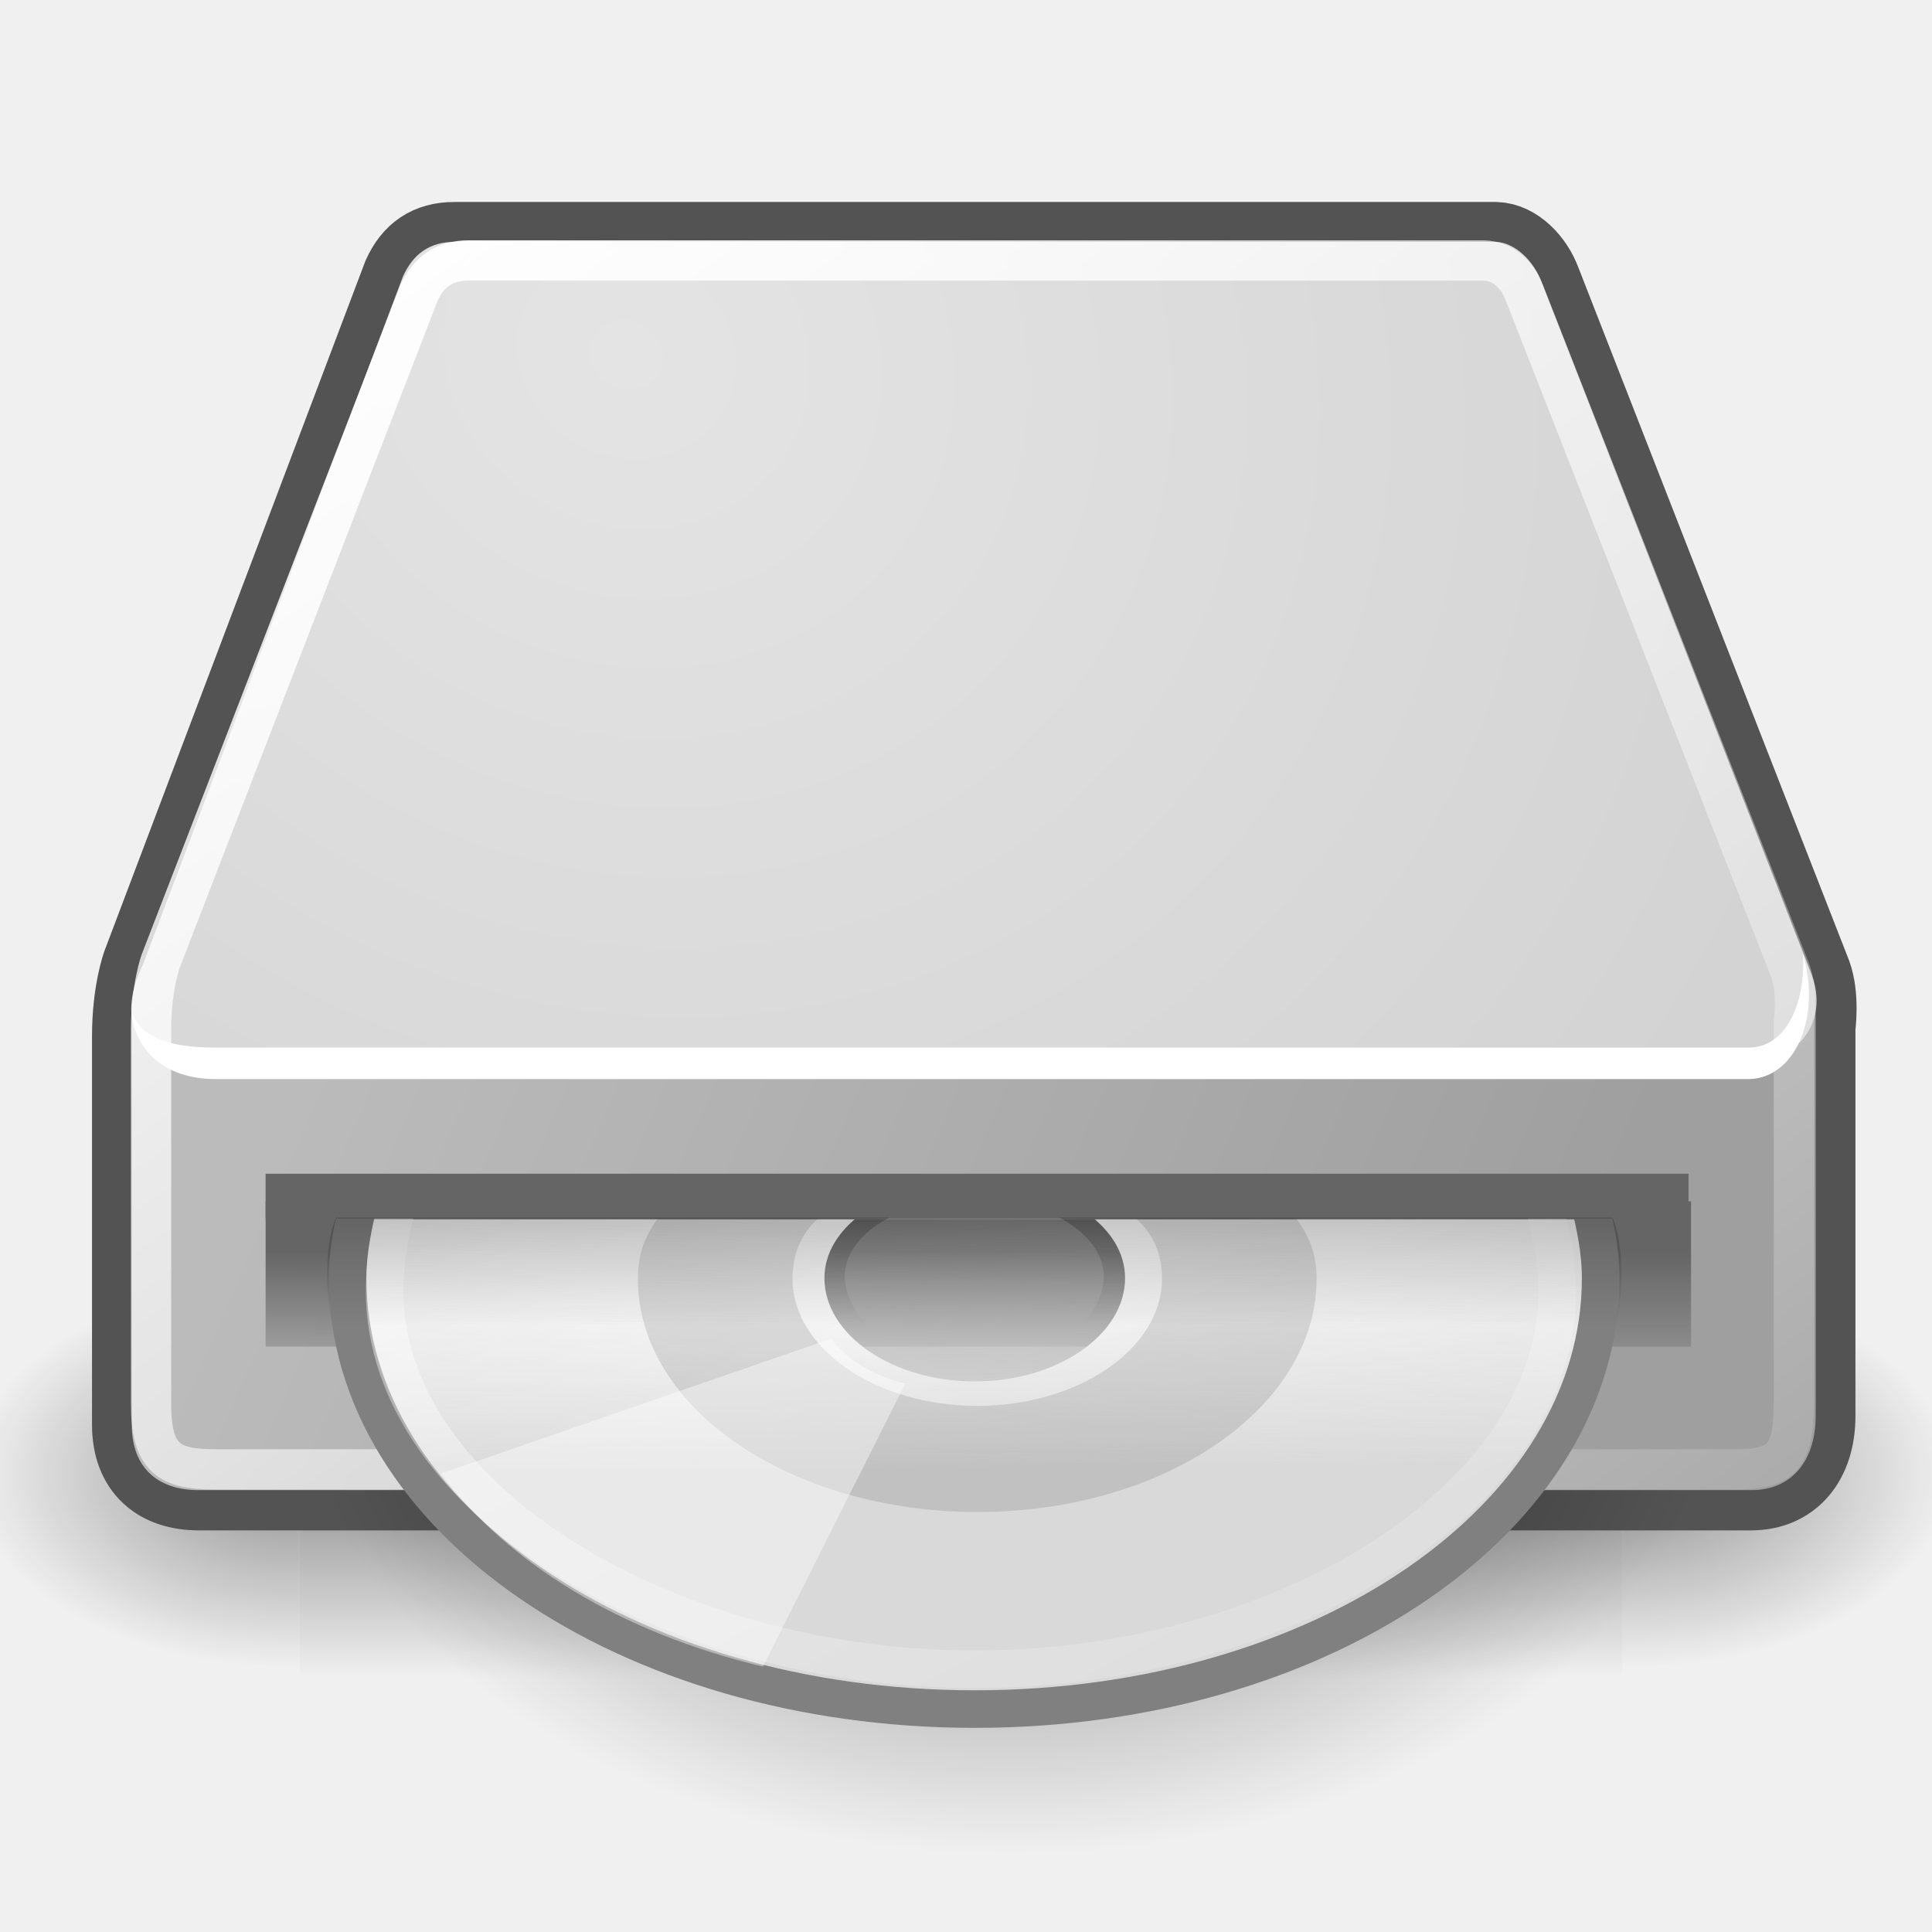
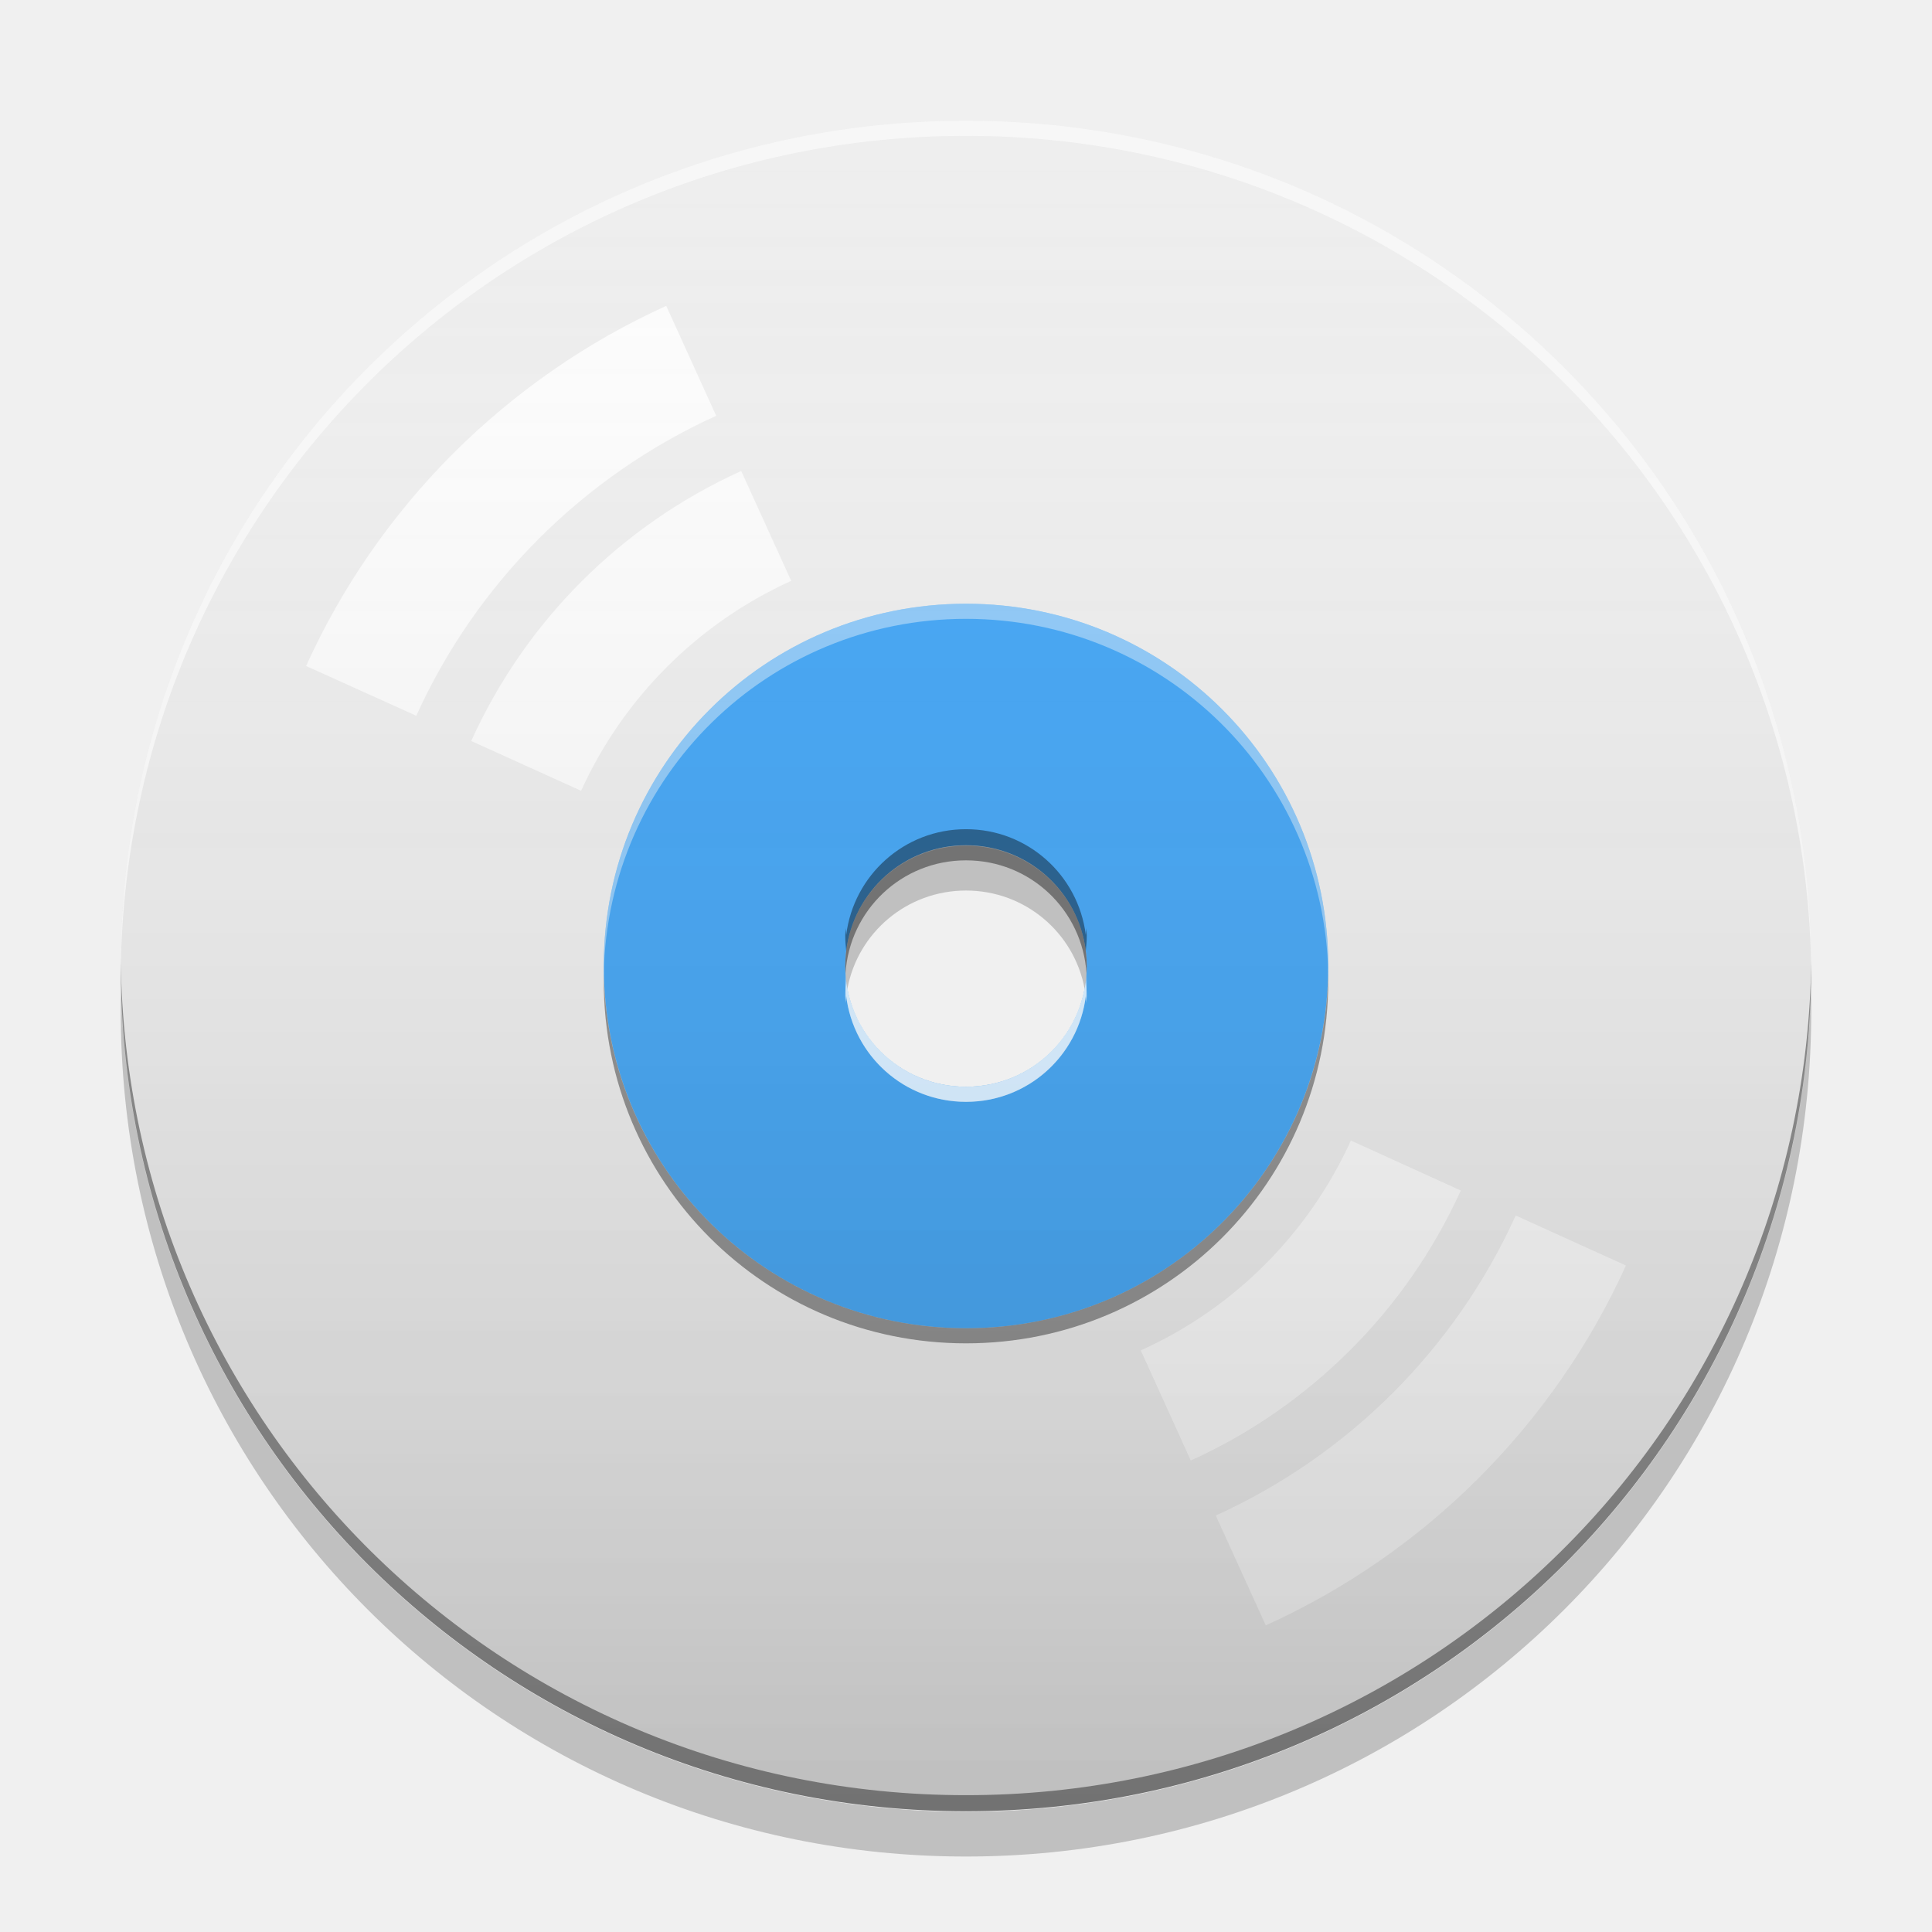
- <svg xmlns="http://www.w3.org/2000/svg" xmlns:xlink="http://www.w3.org/1999/xlink" id="svg2913" height="48px" width="48px" viewBox="0 0 48 48">
-   <defs id="defs3">
-     <radialGradient xlink:href="#linearGradient5060" id="radialGradient6719" gradientUnits="userSpaceOnUse" gradientTransform="matrix(-2.774389,0,0,1.969706,112.7623,-872.8854)" cx="605.714" cy="486.648" fx="605.714" fy="486.648" r="117.143" />
-     <linearGradient id="linearGradient5060">
-       <stop style="stop-color:black;stop-opacity:1;" offset="0" id="stop5062" />
-       <stop style="stop-color:black;stop-opacity:0;" offset="1" id="stop5064" />
+ <svg xmlns="http://www.w3.org/2000/svg" width="32" height="32" viewBox="0 0 32 32" version="1.1">
+   <defs>
+     <linearGradient id="linear0" gradientUnits="userSpaceOnUse" x1="32" y1="60" x2="32" y2="4" gradientTransform="matrix(0.5,0,0,0.5,0,0)">
+       <stop offset="0" style="stop-color:rgb(0%,0%,0%);stop-opacity:0.2;" />
+       <stop offset="1" style="stop-color:rgb(100%,100%,100%);stop-opacity:0;" />
    </linearGradient>
-     <radialGradient xlink:href="#linearGradient5060" id="radialGradient6717" gradientUnits="userSpaceOnUse" gradientTransform="matrix(2.774389,0,0,1.969706,-1891.633,-872.8854)" cx="605.714" cy="486.648" fx="605.714" fy="486.648" r="117.143" />
-     <linearGradient id="linearGradient5048">
-       <stop style="stop-color:black;stop-opacity:0;" offset="0" id="stop5050" />
-       <stop id="stop5056" offset="0.5" style="stop-color:black;stop-opacity:1;" />
-       <stop style="stop-color:black;stop-opacity:0;" offset="1" id="stop5052" />
-     </linearGradient>
-     <linearGradient xlink:href="#linearGradient5048" id="linearGradient6715" gradientUnits="userSpaceOnUse" gradientTransform="matrix(2.774389,0,0,1.969706,-1892.179,-872.8854)" x1="302.857" y1="366.648" x2="302.857" y2="609.505" />
-     <linearGradient id="linearGradient2351">
-       <stop id="stop2353" offset="0" style="stop-color:#656565;stop-opacity:1;" />
-       <stop id="stop2355" offset="1" style="stop-color:#656565;stop-opacity:0;" />
-     </linearGradient>
-     <linearGradient id="linearGradient2345">
-       <stop style="stop-color:#d9d9d9;stop-opacity:1;" offset="0" id="stop2347" />
-       <stop style="stop-color:#eeeeee;stop-opacity:0;" offset="1" id="stop2349" />
-     </linearGradient>
-     <linearGradient id="linearGradient2329">
-       <stop style="stop-color:#000000;stop-opacity:1;" offset="0" id="stop2331" />
-       <stop style="stop-color:#000000;stop-opacity:0;" offset="1" id="stop2333" />
-     </linearGradient>
-     <linearGradient id="linearGradient2315">
-       <stop style="stop-color:#656565;stop-opacity:1;" offset="0" id="stop2317" />
-       <stop style="stop-color:#656565;stop-opacity:0;" offset="1" id="stop2319" />
-     </linearGradient>
-     <linearGradient id="linearGradient2165">
-       <stop style="stop-color:#000000;stop-opacity:1;" offset="0" id="stop2167" />
-       <stop style="stop-color:#000000;stop-opacity:0;" offset="1" id="stop2169" />
-     </linearGradient>
-     <linearGradient id="aigrd1" gradientUnits="userSpaceOnUse" x1="14.997" y1="11.188" x2="32.511" y2="34.307">
-       <stop offset="0" style="stop-color:#EBEBEB" id="stop3034" />
-       <stop offset="0.5" style="stop-color:#FFFFFF" id="stop3036" />
-       <stop offset="1" style="stop-color:#EBEBEB" id="stop3038" />
-     </linearGradient>
-     <linearGradient id="linearGradient6036">
-       <stop style="stop-color:#ffffff;stop-opacity:1;" offset="0" id="stop6038" />
-       <stop style="stop-color:#ffffff;stop-opacity:0;" offset="1" id="stop6040" />
-     </linearGradient>
-     <linearGradient id="linearGradient4264">
-       <stop id="stop4266" offset="0" style="stop-color:#000000;stop-opacity:1;" />
-       <stop id="stop4268" offset="1" style="stop-color:#000000;stop-opacity:0;" />
-     </linearGradient>
-     <linearGradient id="linearGradient4254">
-       <stop id="stop4256" offset="0" style="stop-color:#ffffff;stop-opacity:1;" />
-       <stop id="stop4258" offset="1" style="stop-color:#ffffff;stop-opacity:0;" />
-     </linearGradient>
-     <linearGradient id="linearGradient4244">
-       <stop id="stop4246" offset="0" style="stop-color:#e4e4e4;stop-opacity:1;" />
-       <stop id="stop4248" offset="1" style="stop-color:#d3d3d3;stop-opacity:1;" />
-     </linearGradient>
-     <linearGradient id="linearGradient4228">
-       <stop id="stop4230" offset="0" style="stop-color:#bbbbbb;stop-opacity:1;" />
-       <stop id="stop4232" offset="1" style="stop-color:#9f9f9f;stop-opacity:1;" />
-     </linearGradient>
-     <linearGradient gradientUnits="userSpaceOnUse" y2="40.944" x2="36.183" y1="28.481" x1="7.605" id="linearGradient4234" xlink:href="#linearGradient4228" gradientTransform="translate(0,-1.944537)" />
-     <radialGradient gradientUnits="userSpaceOnUse" gradientTransform="matrix(1.286242,0.781698,-0.710782,1.169552,-2.354348,-6.821398)" r="20.936" fy="2.959" fx="15.571" cy="2.959" cx="15.571" id="radialGradient4250" xlink:href="#linearGradient4244" />
-     <linearGradient gradientUnits="userSpaceOnUse" y2="47.621" x2="44.096" y1="4.433" x1="12.378" id="linearGradient4260" xlink:href="#linearGradient4254" gradientTransform="translate(0,-1.944537)" />
-     <radialGradient gradientUnits="userSpaceOnUse" gradientTransform="matrix(1,0,0,0.651032,-5.289283e-16,9.455693)" r="23.555" fy="27.096" fx="23.202" cy="27.096" cx="23.202" id="radialGradient4270" xlink:href="#linearGradient4264" />
-     <linearGradient xlink:href="#aigrd1" id="linearGradient2155" gradientUnits="userSpaceOnUse" gradientTransform="matrix(0.952531,0,0,0.656725,1.345471,19.22026)" x1="14.997" y1="11.188" x2="32.511" y2="34.307" />
-     <linearGradient xlink:href="#linearGradient6036" id="linearGradient2161" gradientUnits="userSpaceOnUse" gradientTransform="matrix(0.738933,0,0,0.509459,6.215767,21.99197)" x1="10.502" y1="3.61" x2="48.799" y2="54.698" />
-     <radialGradient xlink:href="#linearGradient2165" id="radialGradient2171" cx="24.218" cy="33.769" fx="24.218" fy="33.769" r="17.678" gradientTransform="matrix(1,0,0,0.695,0,10.29969)" gradientUnits="userSpaceOnUse" />
-     <linearGradient xlink:href="#linearGradient2351" id="linearGradient2321" x1="24.307" y1="33.693" x2="24.307" y2="37.609" gradientUnits="userSpaceOnUse" />
-     <linearGradient xlink:href="#linearGradient2329" id="linearGradient2335" x1="23.375" y1="28.434" x2="23.375" y2="32.938" gradientUnits="userSpaceOnUse" />
-     <linearGradient xlink:href="#linearGradient2329" id="linearGradient2337" x1="23.375" y1="28.434" x2="23.375" y2="32.938" gradientUnits="userSpaceOnUse" />
-     <linearGradient xlink:href="#linearGradient2315" id="linearGradient2341" gradientUnits="userSpaceOnUse" gradientTransform="matrix(1,0,0,0.799429,-9.653736e-16,6.604619)" x1="24.307" y1="32.791" x2="24.307" y2="34.201" />
-     <linearGradient xlink:href="#linearGradient2345" id="linearGradient2343" gradientUnits="userSpaceOnUse" gradientTransform="matrix(0.800126,0,0,0.551649,4.725541,20.59938)" x1="26.333" y1="34.172" x2="26.194" y2="21.988" />
  </defs>
-   <g id="layer2">
-     <g transform="matrix(2.45274e-2,0,0,2.086758e-2,45.69054,34.82775)" id="g6707">
-       <rect style="opacity:0.402;color:black;fill:url(#linearGradient6715);fill-opacity:1;fill-rule:nonzero;stroke:none;stroke-width:1;stroke-linecap:round;stroke-linejoin:miter;marker:none;marker-start:none;marker-mid:none;marker-end:none;stroke-miterlimit:4;stroke-dasharray:none;stroke-dashoffset:0;stroke-opacity:1;visibility:visible;display:inline;overflow:visible" id="rect6709" width="1339.633" height="478.357" x="-1559.252" y="-150.697" />
-       <path style="opacity:0.402;color:black;fill:url(#radialGradient6717);fill-opacity:1;fill-rule:nonzero;stroke:none;stroke-width:1;stroke-linecap:round;stroke-linejoin:miter;marker:none;marker-start:none;marker-mid:none;marker-end:none;stroke-miterlimit:4;stroke-dasharray:none;stroke-dashoffset:0;stroke-opacity:1;visibility:visible;display:inline;overflow:visible" d="M -219.619,-150.68 C -219.619,-150.68 -219.619,327.65 -219.619,327.65 C -76.745,328.551 125.781,220.481 125.781,88.454 C 125.781,-43.572 -33.655,-150.68 -219.619,-150.68 z " id="path6711" />
-       <path id="path6713" d="M -1559.252,-150.68 C -1559.252,-150.68 -1559.252,327.65 -1559.252,327.65 C -1702.127,328.551 -1904.652,220.481 -1904.652,88.454 C -1904.652,-43.572 -1745.216,-150.68 -1559.252,-150.68 z " style="opacity:0.402;color:black;fill:url(#radialGradient6719);fill-opacity:1;fill-rule:nonzero;stroke:none;stroke-width:1;stroke-linecap:round;stroke-linejoin:miter;marker:none;marker-start:none;marker-mid:none;marker-end:none;stroke-miterlimit:4;stroke-dasharray:none;stroke-dashoffset:0;stroke-opacity:1;visibility:visible;display:inline;overflow:visible" />
-     </g>
-     <path id="path4196" d="M 11.286,6.018 C 10.661,6.018 10.254,6.308 10.004,6.862 C 10.004,6.862 3.536,23.965 3.536,23.965 C 3.536,23.965 3.286,24.637 3.286,25.747 C 3.286,25.747 3.286,35.397 3.286,35.397 C 3.286,36.479 3.943,37.022 4.942,37.022 L 43.504,37.022 C 44.489,37.022 45.098,36.303 45.098,35.178 L 45.098,25.528 C 45.098,25.528 45.204,24.757 45.004,24.215 L 38.286,7.018 C 38.101,6.506 37.649,6.03 37.161,6.018 L 11.286,6.018 z " style="stroke-opacity:1;stroke-dasharray:none;stroke-miterlimit:4;stroke-linejoin:round;stroke-linecap:round;stroke-width:2;stroke:#535353;fill-rule:evenodd;fill-opacity:1;fill:none" />
-     <path style="opacity:0.566;color:#000000;fill:url(#radialGradient2171);fill-opacity:1;fill-rule:evenodd;stroke:none;stroke-width:1;stroke-linecap:square;stroke-linejoin:round;marker:none;marker-start:none;marker-mid:none;marker-end:none;stroke-miterlimit:4;stroke-dasharray:none;stroke-dashoffset:0;stroke-opacity:0.424;visibility:visible;display:inline;overflow:visible" id="path2163" d="M 41.896 33.769 A 17.678 12.286 0 1 1  6.541,33.769 A 17.678 12.286 0 1 1  41.896 33.769 z" transform="translate(0.883883,1.260942e-6)" />
-     <path id="path4170" d="M 3.274,25.052 L 4.038,24.36 L 41.648,24.423 L 45.11,24.74 L 45.11,35.178 C 45.11,36.304 44.503,37.022 43.518,37.022 L 4.935,37.022 C 3.937,37.022 3.274,36.48 3.274,35.397 L 3.274,25.052 z " style="fill:url(#linearGradient4234);fill-opacity:1;fill-rule:evenodd;stroke:none;stroke-width:1.02px;stroke-linecap:butt;stroke-linejoin:miter;stroke-opacity:1" />
-     <path id="path3093" d="M 3.549,23.97 C 2.835,25.434 3.548,26.363 4.585,26.363 C 4.585,26.363 43.585,26.363 43.585,26.363 C 44.704,26.339 45.43,25.351 45.013,24.22 L 38.299,7.009 C 38.115,6.497 37.644,6.021 37.156,6.009 L 11.299,6.009 C 10.674,6.009 10.263,6.313 10.013,6.866 C 10.013,6.866 3.549,23.97 3.549,23.97 z " style="fill:url(#radialGradient4250);fill-opacity:1;fill-rule:evenodd;stroke:none;stroke-width:1px;stroke-linecap:butt;stroke-linejoin:miter;stroke-opacity:1" />
-     <path id="path4201" d="M 44.796,23.684 C 44.86,24.934 44.382,26 43.474,26.028 C 43.474,26.028 5.355,26.028 5.355,26.028 C 4.066,26.028 3.488,25.703 3.271,25.16 C 3.363,26.104 4.097,26.809 5.355,26.809 C 5.355,26.809 43.474,26.809 43.474,26.809 C 44.55,26.776 45.227,25.385 44.826,23.814 L 44.796,23.684 z " style="fill:#ffffff;fill-opacity:1;fill-rule:evenodd;stroke:none;stroke-width:1px;stroke-linecap:butt;stroke-linejoin:miter;stroke-opacity:1" />
-     <path style="fill:none;fill-opacity:1;fill-rule:evenodd;stroke:url(#linearGradient4260);stroke-width:1;stroke-linecap:round;stroke-linejoin:round;stroke-miterlimit:4;stroke-dasharray:none;stroke-opacity:1" d="M 11.643,6.471 C 11.041,6.471 10.65,6.751 10.409,7.283 C 10.409,7.283 3.994,23.874 3.994,23.874 C 3.994,23.874 3.753,24.521 3.753,25.589 C 3.753,25.589 3.753,34.879 3.753,34.879 C 3.753,36.234 4.197,36.506 5.348,36.506 L 43.035,36.506 C 44.358,36.506 44.569,36.19 44.569,34.669 L 44.569,25.378 C 44.569,25.378 44.671,24.637 44.479,24.115 L 37.886,7.309 C 37.708,6.816 37.335,6.483 36.865,6.471 L 11.643,6.471 z " id="path4252" />
-     <g id="g2142" transform="matrix(0.933652,0,0,0.933652,1.612716,-0.367774)">
-       <rect y="32.363" x="5.341" height="3.865" width="37.931" id="rect2151" style="overflow:visible;display:inline;visibility:visible;stroke-opacity:0.424;stroke-dashoffset:0;stroke-dasharray:none;stroke-miterlimit:4;marker-end:none;marker-mid:none;marker-start:none;marker:none;stroke-linejoin:round;stroke-linecap:square;stroke-width:1;stroke:none;fill-rule:evenodd;fill-opacity:1.0;fill:url(#linearGradient2321);color:#000000;opacity:1" />
-       <path style="fill:url(#linearGradient2155);fill-rule:nonzero;stroke:none;stroke-miterlimit:4" d="M 7.992,31.81 C 7.717,32.641 7.523,33.514 7.523,34.404 C 7.523,40.774 14.971,45.873 24.211,45.873 C 33.45,45.873 40.867,40.774 40.867,34.404 C 40.867,33.518 40.702,32.638 40.43,31.81 L 24.867,31.81 C 26.707,32.056 28.211,33.07 28.211,34.404 C 28.211,35.915 26.402,37.154 24.211,37.154 C 22.02,37.154 20.211,35.915 20.211,34.404 C 20.211,33.07 21.715,32.056 23.555,31.81 L 7.992,31.81 z " id="path3040" />
-       <path style="stroke-opacity:1;stroke-miterlimit:4;stroke:#808080;fill-rule:nonzero;fill:url(#linearGradient2343)" d="M 7.836,32.342 C 7.663,33.007 7.523,33.703 7.523,34.404 C 7.523,40.774 14.971,45.873 24.211,45.873 C 33.45,45.873 40.867,40.774 40.867,34.404 C 40.867,33.703 40.727,33.007 40.555,32.342 L 7.836,32.342 z " id="path3049" />
-       <path style="opacity:0.11;fill-rule:nonzero;stroke:none;stroke-miterlimit:4" d="M 16.572,31.835 C 15.799,32.755 15.247,33.295 15.247,34.423 C 15.247,37.896 19.358,40.629 24.278,40.629 C 29.315,40.629 33.308,37.815 33.308,34.423 C 33.308,33.278 32.722,32.75 31.949,31.835 L 26.572,31.835 C 28.25,32.379 29.194,33.072 29.194,34.423 C 29.194,36.281 26.972,37.805 24.278,37.805 C 21.583,37.805 19.362,36.281 19.362,34.423 C 19.362,33.071 20.281,32.378 21.96,31.835 L 16.572,31.835 z " id="path3051" />
-       <path style="stroke-opacity:1;stroke-miterlimit:4;stroke:none;fill-rule:nonzero;fill-opacity:0.418;fill:#ffffff" d="M 18.574,44.743 L 22.363,37.212 C 21.486,36.996 20.814,36.573 20.39,36.016 L 10.012,39.604 C 11.762,41.989 14.807,43.844 18.574,44.743 z " id="path4214" />
-       <path style="opacity:0.546;fill:none;fill-rule:nonzero;stroke:url(#linearGradient2161);stroke-miterlimit:4;stroke-opacity:1" d="M 8.912,32.268 C 8.663,33.007 8.508,33.947 8.508,34.741 C 8.508,40.331 16.102,44.813 24.211,44.813 C 32.32,44.813 39.713,40.331 39.713,34.741 C 39.713,33.947 39.529,33.008 39.28,32.268 L 8.912,32.268 z " id="path5264" />
-       <rect style="opacity:1;color:#000000;fill:url(#linearGradient2341);fill-opacity:1;fill-rule:evenodd;stroke:none;stroke-width:1;stroke-linecap:square;stroke-linejoin:round;marker:none;marker-start:none;marker-mid:none;marker-end:none;stroke-miterlimit:4;stroke-dasharray:none;stroke-dashoffset:0;stroke-opacity:0.424;visibility:visible;display:inline;overflow:visible;font-family:Bitstream Vera Sans" id="rect4963" width="37.864" height="1.191" x="5.341" y="31.627" />
-     </g>
-     <path style="opacity:0.36;stroke-opacity:1;stroke-linejoin:miter;stroke-linecap:butt;stroke-width:1px;stroke:none;fill-rule:evenodd;fill-opacity:1.0;fill:url(#linearGradient2335)" d="M 26.312,30.25 L 40.062,30.25 C 40.062,30.25 40.604,31.371 40,33.625 C 40,33.625 26.688,33.125 26.688,33.125 C 28.538,31.275 26.312,30.25 26.312,30.25 z " id="path2325" />
-     <path id="path2327" d="M 22.098,30.25 L 8.348,30.25 C 8.348,30.25 7.807,31.371 8.411,33.625 C 8.411,33.625 21.723,33.125 21.723,33.125 C 19.873,31.275 22.098,30.25 22.098,30.25 z " style="opacity:0.36;stroke-opacity:1;stroke-linejoin:miter;stroke-linecap:butt;stroke-width:1px;stroke:none;fill-rule:evenodd;fill-opacity:1.0;fill:url(#linearGradient2337)" />
+   <g id="surface1">
+     <path style=" stroke:none;fill-rule:nonzero;fill:rgb(93.333%,93.333%,93.333%);fill-opacity:0.996;" d="M 16 2 C 8.242 2 2 8.242 2 16 C 2 23.758 8.242 30 16 30 C 23.758 30 30 23.758 30 16 C 30 8.242 23.758 2 16 2 Z M 16 14 C 17.109 14 18 14.891 18 16 C 18 17.109 17.109 18 16 18 C 14.891 18 14 17.109 14 16 C 14 14.891 14.891 14 16 14 Z M 16 14 " />
+     <path style=" stroke:none;fill-rule:nonzero;fill:rgb(25.882%,64.706%,96.078%);fill-opacity:1;" d="M 16 10 C 12.676 10 10 12.676 10 16 C 10 19.324 12.676 22 16 22 C 19.324 22 22 19.324 22 16 C 22 12.676 19.324 10 16 10 Z M 16 14 C 17.109 14 18 14.891 18 16 C 18 17.109 17.109 18 16 18 C 14.891 18 14 17.109 14 16 C 14 14.891 14.891 14 16 14 Z M 16 14 " />
+     <path style=" stroke:none;fill-rule:nonzero;fill:rgb(100%,100%,100%);fill-opacity:0.4;" d="M 16 10 C 12.676 10 10 12.676 10 16 C 10 16.043 10 16.082 10 16.125 C 10.066 12.859 12.719 10.25 16 10.25 C 19.281 10.25 21.934 12.859 22 16.125 C 22 16.082 22 16.043 22 16 C 22 12.676 19.324 10 16 10 Z M 14.004 16.125 C 14.004 16.168 14 16.207 14 16.25 C 14 17.359 14.891 18.25 16 18.25 C 17.109 18.25 18 17.359 18 16.25 C 18 16.207 17.996 16.168 17.996 16.125 C 17.93 17.176 17.066 18 16 18 C 14.934 18 14.07 17.176 14.004 16.125 Z M 14.004 16.125 " />
+     <path style=" stroke:none;fill-rule:nonzero;fill:rgb(0%,0%,0%);fill-opacity:0.4;" d="M 16 14 C 14.891 14 14 14.891 14 16 C 14 16.043 14.004 16.082 14.004 16.125 C 14.07 15.074 14.934 14.25 16 14.25 C 17.066 14.25 17.93 15.074 17.996 16.125 C 17.996 16.082 18 16.043 18 16 C 18 14.891 17.109 14 16 14 Z M 10 16.125 C 10 16.168 10 16.207 10 16.25 C 10 19.574 12.676 22.25 16 22.25 C 19.324 22.25 22 19.574 22 16.25 C 22 16.207 22 16.168 22 16.125 C 21.934 19.391 19.281 22 16 22 C 12.719 22 10.066 19.391 10 16.125 Z M 10 16.125 " />
+     <path style=" stroke:none;fill-rule:nonzero;fill:rgb(100%,100%,100%);fill-opacity:0.8;" d="M 7.512 7.504 C 6.5 8.516 5.668 9.707 5.07 11.031 L 6.895 11.855 C 7.891 9.656 9.66 7.887 11.863 6.887 L 11.035 5.066 C 9.715 5.664 8.523 6.496 7.512 7.504 Z M 9.633 9.629 C 8.875 10.387 8.254 11.281 7.805 12.273 L 9.625 13.098 C 10.324 11.559 11.562 10.32 13.105 9.621 L 12.277 7.801 C 11.285 8.25 10.391 8.871 9.633 9.629 Z M 18.895 22.367 L 19.723 24.191 C 20.715 23.742 21.609 23.117 22.367 22.359 C 23.125 21.602 23.746 20.707 24.195 19.719 L 22.375 18.891 C 21.676 20.43 20.438 21.672 18.895 22.367 Z M 20.137 25.102 L 20.965 26.922 C 22.285 26.324 23.477 25.496 24.488 24.484 C 25.5 23.473 26.332 22.281 26.93 20.961 L 25.105 20.133 C 24.109 22.332 22.34 24.102 20.137 25.102 Z M 20.137 25.102 " />
+     <path style=" stroke:none;fill-rule:nonzero;fill:url(#linear0);" d="M 16 2 C 8.242 2 2 8.242 2 16 C 2 23.758 8.242 30 16 30 C 23.758 30 30 23.758 30 16 C 30 8.242 23.758 2 16 2 Z M 16 14 C 17.109 14 18 14.891 18 16 C 18 17.109 17.109 18 16 18 C 14.891 18 14 17.109 14 16 C 14 14.891 14.891 14 16 14 Z M 16 14 " />
+     <path style=" stroke:none;fill-rule:nonzero;fill:rgb(0%,0%,0%);fill-opacity:0.2;" d="M 16 14.008 C 14.891 14.008 14 14.898 14 16.008 C 14 16.137 14.012 16.258 14.035 16.379 C 14.207 15.449 15.02 14.75 16 14.75 C 16.98 14.75 17.793 15.449 17.965 16.379 C 17.988 16.258 18 16.137 18 16.008 C 18 14.898 17.109 14.008 16 14.008 Z M 2.004 16.379 C 2 16.504 2 16.625 2 16.75 C 2 24.508 8.242 30.75 16 30.75 C 23.758 30.75 30 24.508 30 16.75 C 30 16.625 30 16.504 29.996 16.379 C 29.801 23.961 23.633 30.008 16 30.008 C 8.367 30.008 2.199 23.961 2.004 16.379 Z M 2.004 16.379 " />
+     <path style=" stroke:none;fill-rule:nonzero;fill:rgb(0%,0%,0%);fill-opacity:0.4;" d="M 16 13.734 C 14.977 13.734 14.141 14.496 14.016 15.484 C 14.012 15.449 14.012 15.414 14.008 15.375 C 14.004 15.418 14 15.457 14 15.5 C 14 15.586 14.008 15.668 14.016 15.75 C 14.141 14.762 14.977 14 16 14 C 17.023 14 17.859 14.762 17.984 15.75 C 17.992 15.668 18 15.586 18 15.5 C 18 15.457 17.996 15.418 17.992 15.375 C 17.988 15.414 17.988 15.449 17.984 15.484 C 17.859 14.496 17.023 13.734 16 13.734 Z M 2 15.914 C 2 15.941 2 15.973 2 16 C 2 23.758 8.242 30 16 30 C 23.758 30 30 23.758 30 16 C 30 15.973 30 15.941 30 15.914 C 29.902 23.586 23.695 29.734 16 29.734 C 8.305 29.734 2.098 23.586 2 15.914 Z M 2 15.914 " />
+     <path style=" stroke:none;fill-rule:nonzero;fill:rgb(99.216%,99.216%,99.216%);fill-opacity:0.6;" d="M 16 2 C 8.242 2 2 8.242 2 16 C 2 16.027 2 16.055 2 16.078 C 2.094 8.402 8.301 2.25 16 2.25 C 23.699 2.25 29.906 8.402 30 16.078 C 30 16.055 30 16.027 30 16 C 30 8.242 23.758 2 16 2 Z M 14.016 16.25 C 14.008 16.332 14 16.414 14 16.5 C 14 16.539 14.004 16.574 14.008 16.613 C 14.008 16.574 14.012 16.539 14.016 16.5 C 14.141 17.488 14.977 18.25 16 18.25 C 17.023 18.25 17.859 17.488 17.984 16.5 C 17.988 16.539 17.992 16.574 17.992 16.613 C 17.996 16.574 18 16.539 18 16.5 C 18 16.414 17.992 16.332 17.984 16.25 C 17.859 17.238 17.023 18 16 18 C 14.977 18 14.141 17.238 14.016 16.25 Z M 14.016 16.25 " />
  </g>
</svg>
